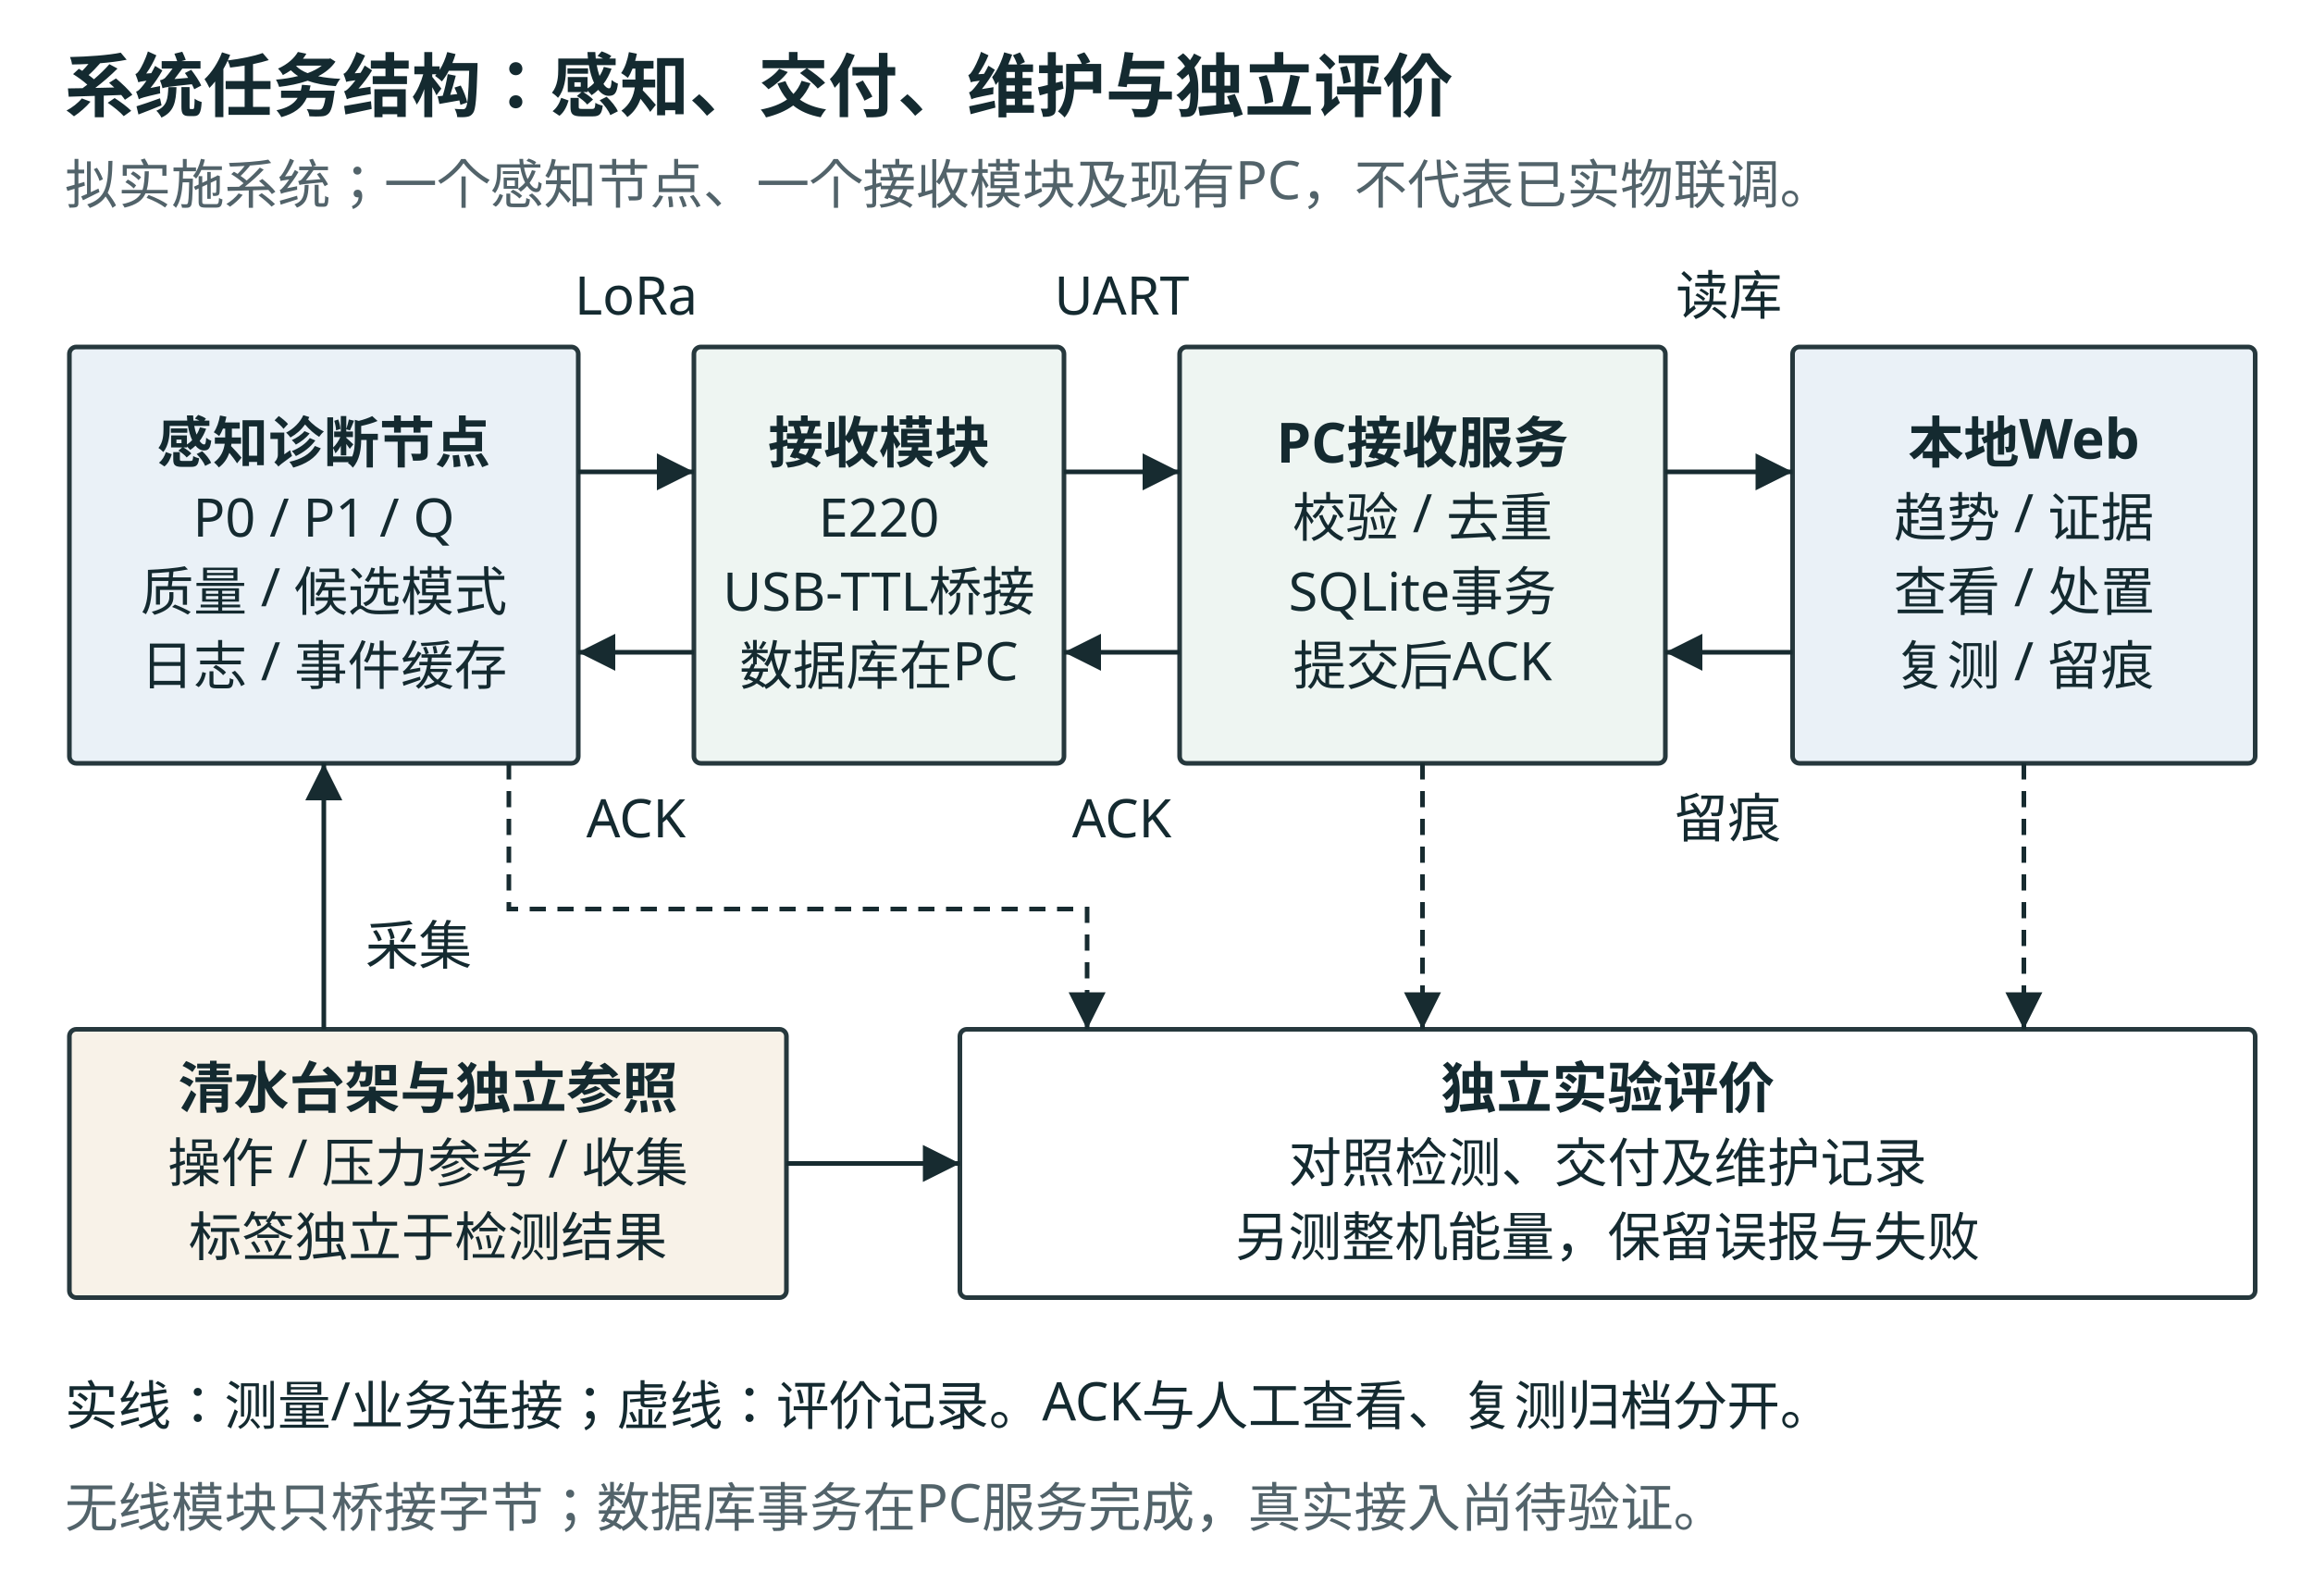
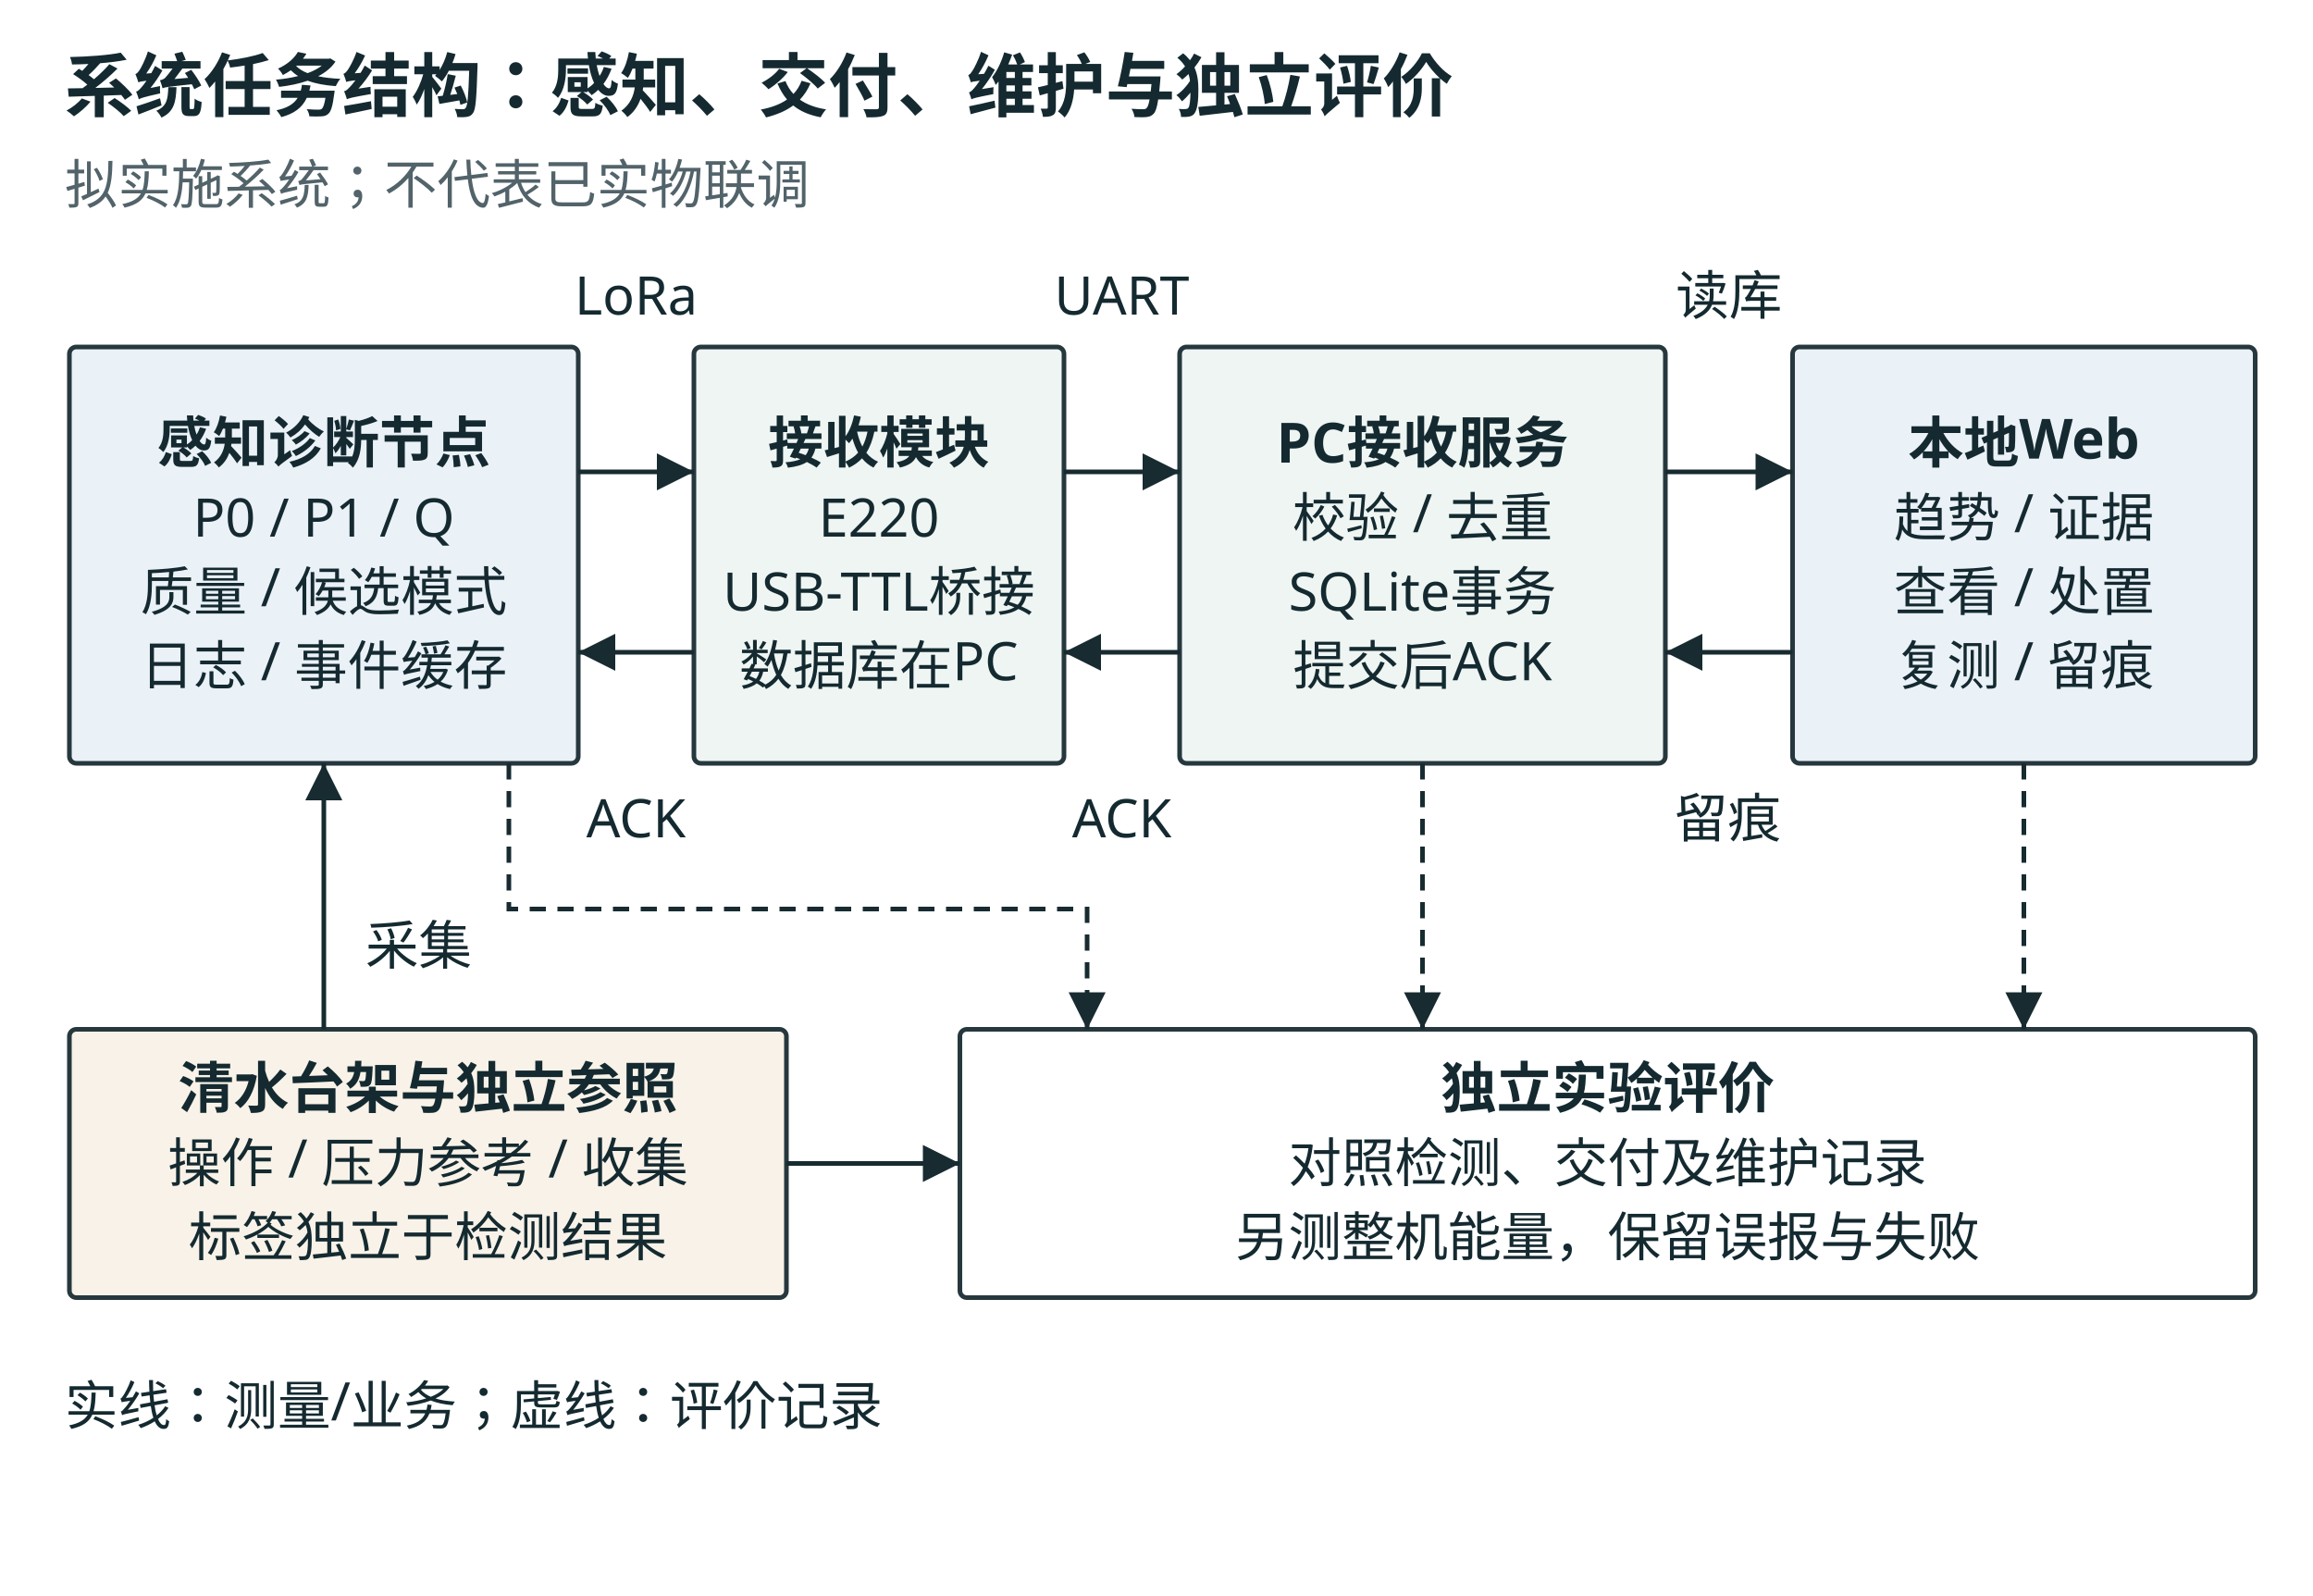
<svg xmlns="http://www.w3.org/2000/svg" width="1000" height="690" viewBox="0 0 1000 690" data-classification="candidate_functional_design_not_physical_test">
  <defs>
    <marker id="arrow" markerWidth="9" markerHeight="9" refX="8" refY="4" orient="auto">
      <path d="M0 0 L8 4 L0 8 Z" fill="#172b30" />
    </marker>
  </defs>
  <rect width="1000" height="690" fill="white" />
  <g font-family="Microsoft YaHei, SimSun, sans-serif">
    <text x="28" y="48" font-size="30" font-weight="700" text-anchor="start" fill="#142a30">系统任务结构：感知、交付、维护与独立评价</text>
-     <text x="28" y="88" font-size="23" font-weight="400" text-anchor="start" fill="#52636a">拟实施系统；一个感知节点、一个接收模块及现有PC，不代表已实物联调。</text>
+     <text x="28" y="88" font-size="23" font-weight="400" text-anchor="start" fill="#52636a">拟实施系统；不代表已实物联调</text>
    <g data-box="true" data-x="30" data-y="150" data-w="220" data-h="180">
      <rect x="30" y="150" width="220" height="180" rx="3" fill="#eaf1f7" stroke="#26383d" stroke-width="2" />
      <text x="140.0" y="200.0" font-size="24" font-weight="700" text-anchor="middle" fill="#142a30">感知诊断节点</text>
      <text x="140.0" y="232.0" font-size="23" font-weight="400" text-anchor="middle" fill="#142a30">P0 / P1 / Q</text>
      <text x="140.0" y="264.0" font-size="23" font-weight="400" text-anchor="middle" fill="#142a30">质量 / 候选模式</text>
      <text x="140.0" y="296.0" font-size="23" font-weight="400" text-anchor="middle" fill="#142a30">日志 / 事件缓存</text>
    </g>
    <g data-box="true" data-x="300" data-y="150" data-w="160" data-h="180">
      <rect x="300" y="150" width="160" height="180" rx="3" fill="#eef5f2" stroke="#26383d" stroke-width="2" />
      <text x="380.0" y="200.0" font-size="24" font-weight="700" text-anchor="middle" fill="#142a30">接收模块</text>
      <text x="380.0" y="232.0" font-size="23" font-weight="400" text-anchor="middle" fill="#142a30">E220</text>
      <text x="380.0" y="264.0" font-size="23" font-weight="400" text-anchor="middle" fill="#142a30">USB-TTL桥接</text>
      <text x="380.0" y="296.0" font-size="23" font-weight="400" text-anchor="middle" fill="#142a30">数据库在PC</text>
    </g>
    <g data-box="true" data-x="510" data-y="150" data-w="210" data-h="180">
      <rect x="510" y="150" width="210" height="180" rx="3" fill="#eef5f2" stroke="#26383d" stroke-width="2" />
      <text x="615.0" y="200.0" font-size="24" font-weight="700" text-anchor="middle" fill="#142a30">PC接收服务</text>
      <text x="615.0" y="232.0" font-size="23" font-weight="400" text-anchor="middle" fill="#142a30">校验 / 去重</text>
      <text x="615.0" y="264.0" font-size="23" font-weight="400" text-anchor="middle" fill="#142a30">SQLite事务</text>
      <text x="615.0" y="296.0" font-size="23" font-weight="400" text-anchor="middle" fill="#142a30">提交后ACK</text>
    </g>
    <g data-box="true" data-x="775" data-y="150" data-w="200" data-h="180">
      <rect x="775" y="150" width="200" height="180" rx="3" fill="#eaf1f7" stroke="#26383d" stroke-width="2" />
      <text x="875.0" y="200.0" font-size="24" font-weight="700" text-anchor="middle" fill="#142a30">本地Web</text>
      <text x="875.0" y="232.0" font-size="23" font-weight="400" text-anchor="middle" fill="#142a30">趋势 / 证据</text>
      <text x="875.0" y="264.0" font-size="23" font-weight="400" text-anchor="middle" fill="#142a30">查看 / 处置</text>
      <text x="875.0" y="296.0" font-size="23" font-weight="400" text-anchor="middle" fill="#142a30">复测 / 留痕</text>
    </g>
    <path d="M 250 204 L 300 204" fill="none" stroke="#172b30" stroke-width="2" marker-end="url(#arrow)" />
    <text x="275.0" y="136" font-size="23" font-weight="400" text-anchor="middle" fill="#142a30">LoRa</text>
    <path d="M 460 204 L 510 204" fill="none" stroke="#172b30" stroke-width="2" marker-end="url(#arrow)" />
    <text x="485.0" y="136" font-size="23" font-weight="400" text-anchor="middle" fill="#142a30">UART</text>
    <path d="M 720 204 L 775 204" fill="none" stroke="#172b30" stroke-width="2" marker-end="url(#arrow)" />
    <text x="747.5" y="136" font-size="23" font-weight="400" text-anchor="middle" fill="#142a30">读库</text>
    <path d="M 510 282 L 460 282" fill="none" stroke="#172b30" stroke-width="2" marker-end="url(#arrow)" />
    <text x="485.0" y="362" font-size="23" font-weight="400" text-anchor="middle" fill="#142a30">ACK</text>
    <path d="M 300 282 L 250 282" fill="none" stroke="#172b30" stroke-width="2" marker-end="url(#arrow)" />
    <text x="275.0" y="362" font-size="23" font-weight="400" text-anchor="middle" fill="#142a30">ACK</text>
    <path d="M 775 282 L 720 282" fill="none" stroke="#172b30" stroke-width="2" marker-end="url(#arrow)" />
    <text x="747" y="362" font-size="23" font-weight="400" text-anchor="middle" fill="#142a30">留痕</text>
    <g data-box="true" data-x="30" data-y="445" data-w="310" data-h="116">
      <rect x="30" y="445" width="310" height="116" rx="3" fill="#f8f2e8" stroke="#26383d" stroke-width="2" />
      <text x="185.0" y="479.0" font-size="24" font-weight="700" text-anchor="middle" fill="#142a30">清水台架与独立参照</text>
      <text x="185.0" y="511.0" font-size="23" font-weight="400" text-anchor="middle" fill="#142a30">操作 / 压力参考 / 收集</text>
      <text x="185.0" y="543.0" font-size="23" font-weight="400" text-anchor="middle" fill="#142a30">标签独立于检测结果</text>
    </g>
    <g data-box="true" data-x="415" data-y="445" data-w="560" data-h="116">
      <rect x="415" y="445" width="560" height="116" rx="3" fill="white" stroke="#26383d" stroke-width="2" />
      <text x="695.0" y="479.0" font-size="24" font-weight="700" text-anchor="middle" fill="#142a30">独立实验评价</text>
      <text x="695.0" y="511.0" font-size="23" font-weight="400" text-anchor="middle" fill="#142a30">对照检测、交付及维护记录</text>
      <text x="695.0" y="543.0" font-size="23" font-weight="400" text-anchor="middle" fill="#142a30">另测整机能量，保留误报与失败</text>
    </g>
    <path d="M 140 445 L 140 330" fill="none" stroke="#172b30" stroke-width="2" marker-end="url(#arrow)" />
    <text x="158" y="417" font-size="23" font-weight="400" text-anchor="start" fill="#142a30">采集</text>
    <path d="M 340 503 L 415 503" fill="none" stroke="#172b30" stroke-width="2" marker-end="url(#arrow)" />
    <path d="M 220 330 L 220 393 L 470 393 L 470 445" fill="none" stroke="#172b30" stroke-width="2" stroke-dasharray="7 5" marker-end="url(#arrow)" />
    <path d="M 615 330 L 615 393 L 615 393 L 615 445" fill="none" stroke="#172b30" stroke-width="2" stroke-dasharray="7 5" marker-end="url(#arrow)" />
    <path d="M 875 330 L 875 393 L 875 393 L 875 445" fill="none" stroke="#172b30" stroke-width="2" stroke-dasharray="7 5" marker-end="url(#arrow)" />
-     <text x="28" y="616" font-size="23" font-weight="400" text-anchor="start" fill="#142a30">实线：测量/业务连接；虚线：评价记录。ACK与人工查看、复测归档分开。</text>
-     <text x="28" y="660" font-size="23" font-weight="400" text-anchor="start" fill="#52636a">无线模块只桥接字节；数据库事务在PC服务完成，真实接入尚待验证。</text>
+     <text x="28" y="616" font-size="23" font-weight="400" text-anchor="start" fill="#142a30">实线：测量/业务；虚线：评价记录</text>
  </g>
</svg>
